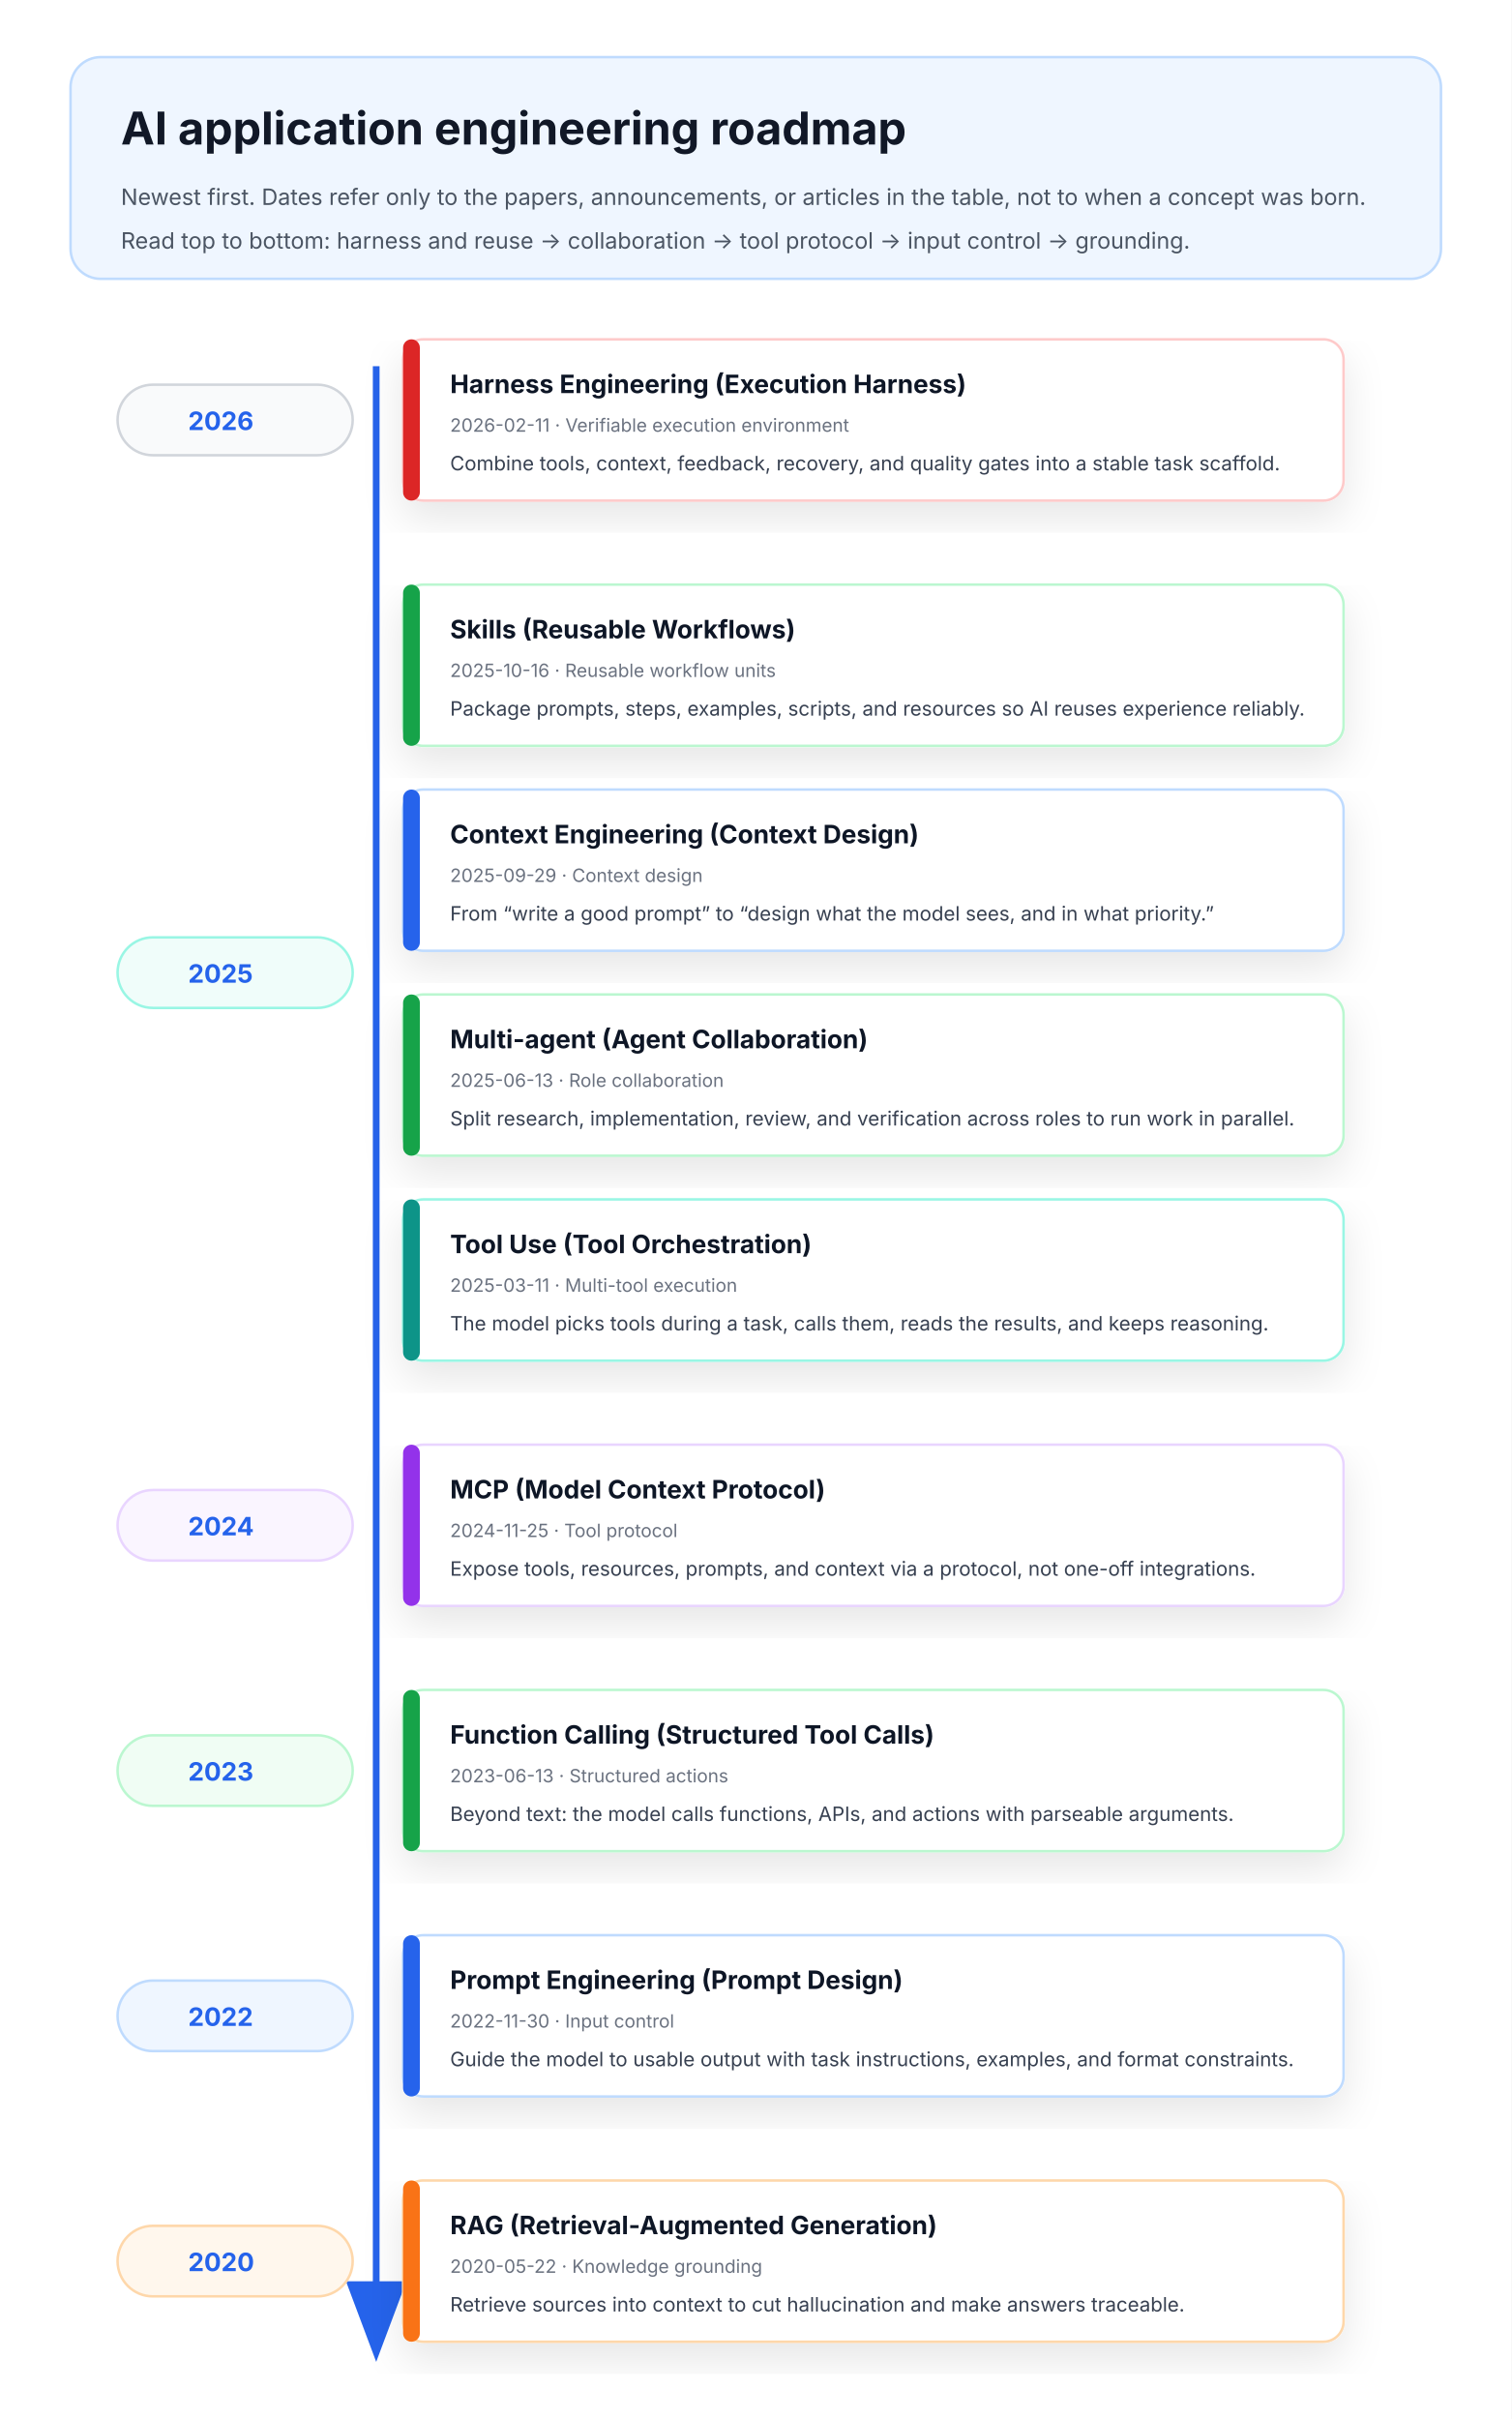
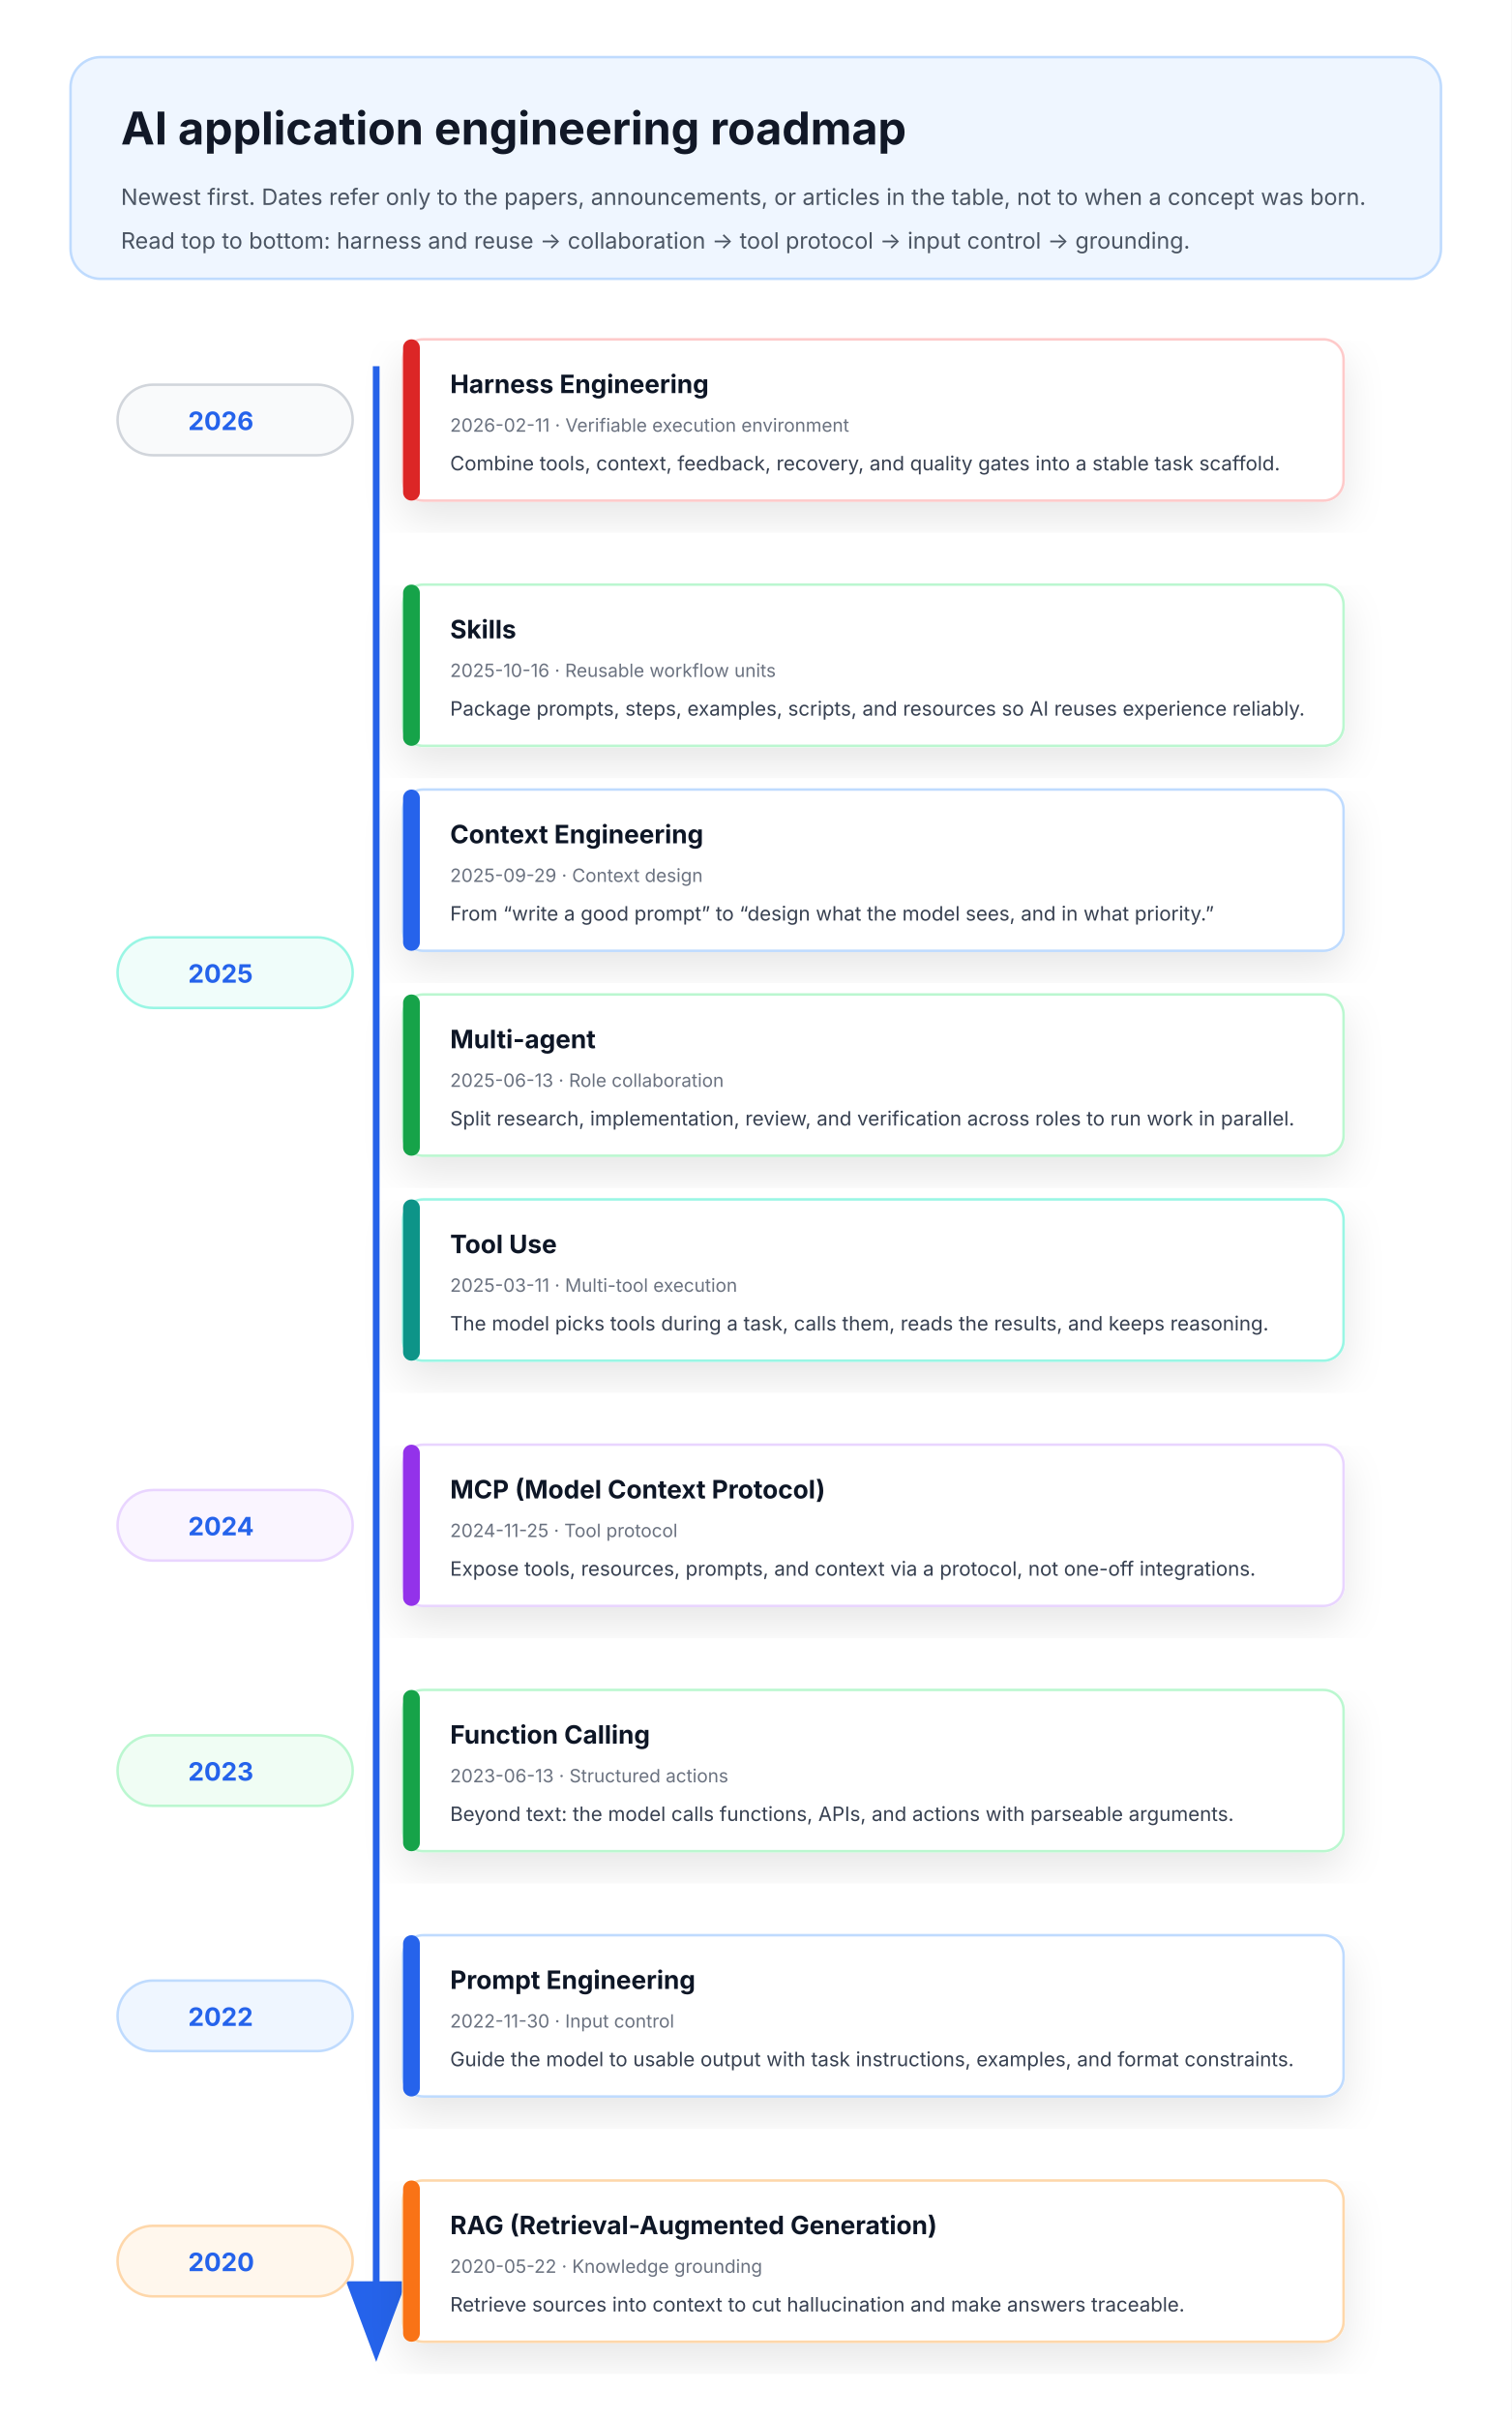
<svg xmlns="http://www.w3.org/2000/svg" lang="en" viewBox="0 0 900 1440" width="900" height="1440" role="img" aria-labelledby="title desc">
  <style>
    text { font-family: -apple-system, BlinkMacSystemFont, "Segoe UI", sans-serif; }
    .title { fill: #111827; font-size: 26.9px; font-weight: 700; }
    .subtitle { fill: #4b5563; font-size: 13.4px; }
    .year { fill: #2563eb; font-size: 15.1px; font-weight: 700; }
    .node-title { fill: #111827; font-size: 15.1px; font-weight: 700; }
    .node-date { fill: #6b7280; font-size: 10.9px; }
    .node-body { fill: #374151; font-size: 11.8px; }
  </style>
  <defs>
    <marker id="arrow-main" markerWidth="12" markerHeight="9" refX="10" refY="4.5" orient="auto">
      <polygon points="0 0, 12 4.5, 0 9" fill="#2563eb" />
    </marker>
    <filter id="soft-shadow" x="-10%" y="-10%" width="120%" height="130%">
      <feDropShadow dx="0" dy="10" stdDeviation="12" flood-color="#111827" flood-opacity="0.10" />
    </filter>
  </defs>
  <rect width="900" height="1440" fill="#ffffff" />
  <rect x="42" y="34" width="816" height="132" rx="18" fill="#eff6ff" stroke="#bfdbfe" stroke-width="1.5" />
  <text x="72" y="86" class="title">AI application engineering roadmap</text>
  <text x="72" y="122" class="subtitle">Newest first. Dates refer only to the papers, announcements, or articles in the table, not to when a concept was born.</text>
  <text x="72" y="148" class="subtitle">Read top to bottom: harness and reuse → collaboration → tool protocol → input control → grounding.</text>
  <line x1="224" y1="218" x2="224" y2="1398" stroke="#2563eb" stroke-width="4" marker-end="url(#arrow-main)" />
  <g transform="translate(70 1325)">
    <rect x="0" y="0" width="140" height="42" rx="21" fill="#fff7ed" stroke="#fed7aa" stroke-width="1.5" />
    <text x="42" y="27" class="year">2020</text>
  </g>
  <g transform="translate(70 1179)">
    <rect x="0" y="0" width="140" height="42" rx="21" fill="#eff6ff" stroke="#bfdbfe" stroke-width="1.5" />
    <text x="42" y="27" class="year">2022</text>
  </g>
  <g transform="translate(70 1033)">
    <rect x="0" y="0" width="140" height="42" rx="21" fill="#f0fdf4" stroke="#bbf7d0" stroke-width="1.5" />
    <text x="42" y="27" class="year">2023</text>
  </g>
  <g transform="translate(70 887)">
    <rect x="0" y="0" width="140" height="42" rx="21" fill="#faf5ff" stroke="#e9d5ff" stroke-width="1.5" />
    <text x="42" y="27" class="year">2024</text>
  </g>
  <g transform="translate(70 558)">
    <rect x="0" y="0" width="140" height="42" rx="21" fill="#f0fdfa" stroke="#99f6e4" stroke-width="1.5" />
    <text x="42" y="27" class="year">2025</text>
  </g>
  <g transform="translate(70 229)">
    <rect x="0" y="0" width="140" height="42" rx="21" fill="#f9fafb" stroke="#d1d5db" stroke-width="1.5" />
    <text x="42" y="27" class="year">2026</text>
  </g>
  <g transform="translate(240 202)" filter="url(#soft-shadow)">
    <rect x="0" y="0" width="560" height="96" rx="12" fill="#ffffff" stroke="#fecaca" stroke-width="1.5" />
    <rect x="0" y="0" width="10" height="96" rx="5" fill="#dc2626" />
-     <text x="28" y="32" class="node-title">Harness Engineering (Execution Harness)</text>
+     <text x="28" y="32" class="node-title">Harness Engineering</text>
    <text x="28" y="55" class="node-date">2026-02-11 · Verifiable execution environment</text>
    <text x="28" y="78" class="node-body">Combine tools, context, feedback, recovery, and quality gates into a stable task scaffold.</text>
  </g>
  <g transform="translate(240 348)" filter="url(#soft-shadow)">
    <rect x="0" y="0" width="560" height="96" rx="12" fill="#ffffff" stroke="#bbf7d0" stroke-width="1.5" />
    <rect x="0" y="0" width="10" height="96" rx="5" fill="#16a34a" />
-     <text x="28" y="32" class="node-title">Skills (Reusable Workflows)</text>
+     <text x="28" y="32" class="node-title">Skills</text>
    <text x="28" y="55" class="node-date">2025-10-16 · Reusable workflow units</text>
    <text x="28" y="78" class="node-body">Package prompts, steps, examples, scripts, and resources so AI reuses experience reliably.</text>
  </g>
  <g transform="translate(240 470)" filter="url(#soft-shadow)">
    <rect x="0" y="0" width="560" height="96" rx="12" fill="#ffffff" stroke="#bfdbfe" stroke-width="1.5" />
    <rect x="0" y="0" width="10" height="96" rx="5" fill="#2563eb" />
-     <text x="28" y="32" class="node-title">Context Engineering (Context Design)</text>
+     <text x="28" y="32" class="node-title">Context Engineering</text>
    <text x="28" y="55" class="node-date">2025-09-29 · Context design</text>
    <text x="28" y="78" class="node-body">From “write a good prompt” to “design what the model sees, and in what priority.”</text>
  </g>
  <g transform="translate(240 592)" filter="url(#soft-shadow)">
    <rect x="0" y="0" width="560" height="96" rx="12" fill="#ffffff" stroke="#bbf7d0" stroke-width="1.5" />
    <rect x="0" y="0" width="10" height="96" rx="5" fill="#16a34a" />
-     <text x="28" y="32" class="node-title">Multi-agent (Agent Collaboration)</text>
+     <text x="28" y="32" class="node-title">Multi-agent</text>
    <text x="28" y="55" class="node-date">2025-06-13 · Role collaboration</text>
    <text x="28" y="78" class="node-body">Split research, implementation, review, and verification across roles to run work in parallel.</text>
  </g>
  <g transform="translate(240 714)" filter="url(#soft-shadow)">
    <rect x="0" y="0" width="560" height="96" rx="12" fill="#ffffff" stroke="#99f6e4" stroke-width="1.5" />
    <rect x="0" y="0" width="10" height="96" rx="5" fill="#0d9488" />
-     <text x="28" y="32" class="node-title">Tool Use (Tool Orchestration)</text>
+     <text x="28" y="32" class="node-title">Tool Use</text>
    <text x="28" y="55" class="node-date">2025-03-11 · Multi-tool execution</text>
    <text x="28" y="78" class="node-body">The model picks tools during a task, calls them, reads the results, and keeps reasoning.</text>
  </g>
  <g transform="translate(240 860)" filter="url(#soft-shadow)">
    <rect x="0" y="0" width="560" height="96" rx="12" fill="#ffffff" stroke="#e9d5ff" stroke-width="1.5" />
    <rect x="0" y="0" width="10" height="96" rx="5" fill="#9333ea" />
    <text x="28" y="32" class="node-title">MCP (Model Context Protocol)</text>
    <text x="28" y="55" class="node-date">2024-11-25 · Tool protocol</text>
    <text x="28" y="78" class="node-body">Expose tools, resources, prompts, and context via a protocol, not one-off integrations.</text>
  </g>
  <g transform="translate(240 1006)" filter="url(#soft-shadow)">
    <rect x="0" y="0" width="560" height="96" rx="12" fill="#ffffff" stroke="#bbf7d0" stroke-width="1.5" />
    <rect x="0" y="0" width="10" height="96" rx="5" fill="#16a34a" />
-     <text x="28" y="32" class="node-title">Function Calling (Structured Tool Calls)</text>
+     <text x="28" y="32" class="node-title">Function Calling</text>
    <text x="28" y="55" class="node-date">2023-06-13 · Structured actions</text>
    <text x="28" y="78" class="node-body">Beyond text: the model calls functions, APIs, and actions with parseable arguments.</text>
  </g>
  <g transform="translate(240 1152)" filter="url(#soft-shadow)">
    <rect x="0" y="0" width="560" height="96" rx="12" fill="#ffffff" stroke="#bfdbfe" stroke-width="1.5" />
    <rect x="0" y="0" width="10" height="96" rx="5" fill="#2563eb" />
-     <text x="28" y="32" class="node-title">Prompt Engineering (Prompt Design)</text>
+     <text x="28" y="32" class="node-title">Prompt Engineering</text>
    <text x="28" y="55" class="node-date">2022-11-30 · Input control</text>
    <text x="28" y="78" class="node-body">Guide the model to usable output with task instructions, examples, and format constraints.</text>
  </g>
  <g transform="translate(240 1298)" filter="url(#soft-shadow)">
    <rect x="0" y="0" width="560" height="96" rx="12" fill="#ffffff" stroke="#fed7aa" stroke-width="1.5" />
    <rect x="0" y="0" width="10" height="96" rx="5" fill="#f97316" />
    <text x="28" y="32" class="node-title">RAG (Retrieval-Augmented Generation)</text>
    <text x="28" y="55" class="node-date">2020-05-22 · Knowledge grounding</text>
    <text x="28" y="78" class="node-body">Retrieve sources into context to cut hallucination and make answers traceable.</text>
  </g>
</svg>
